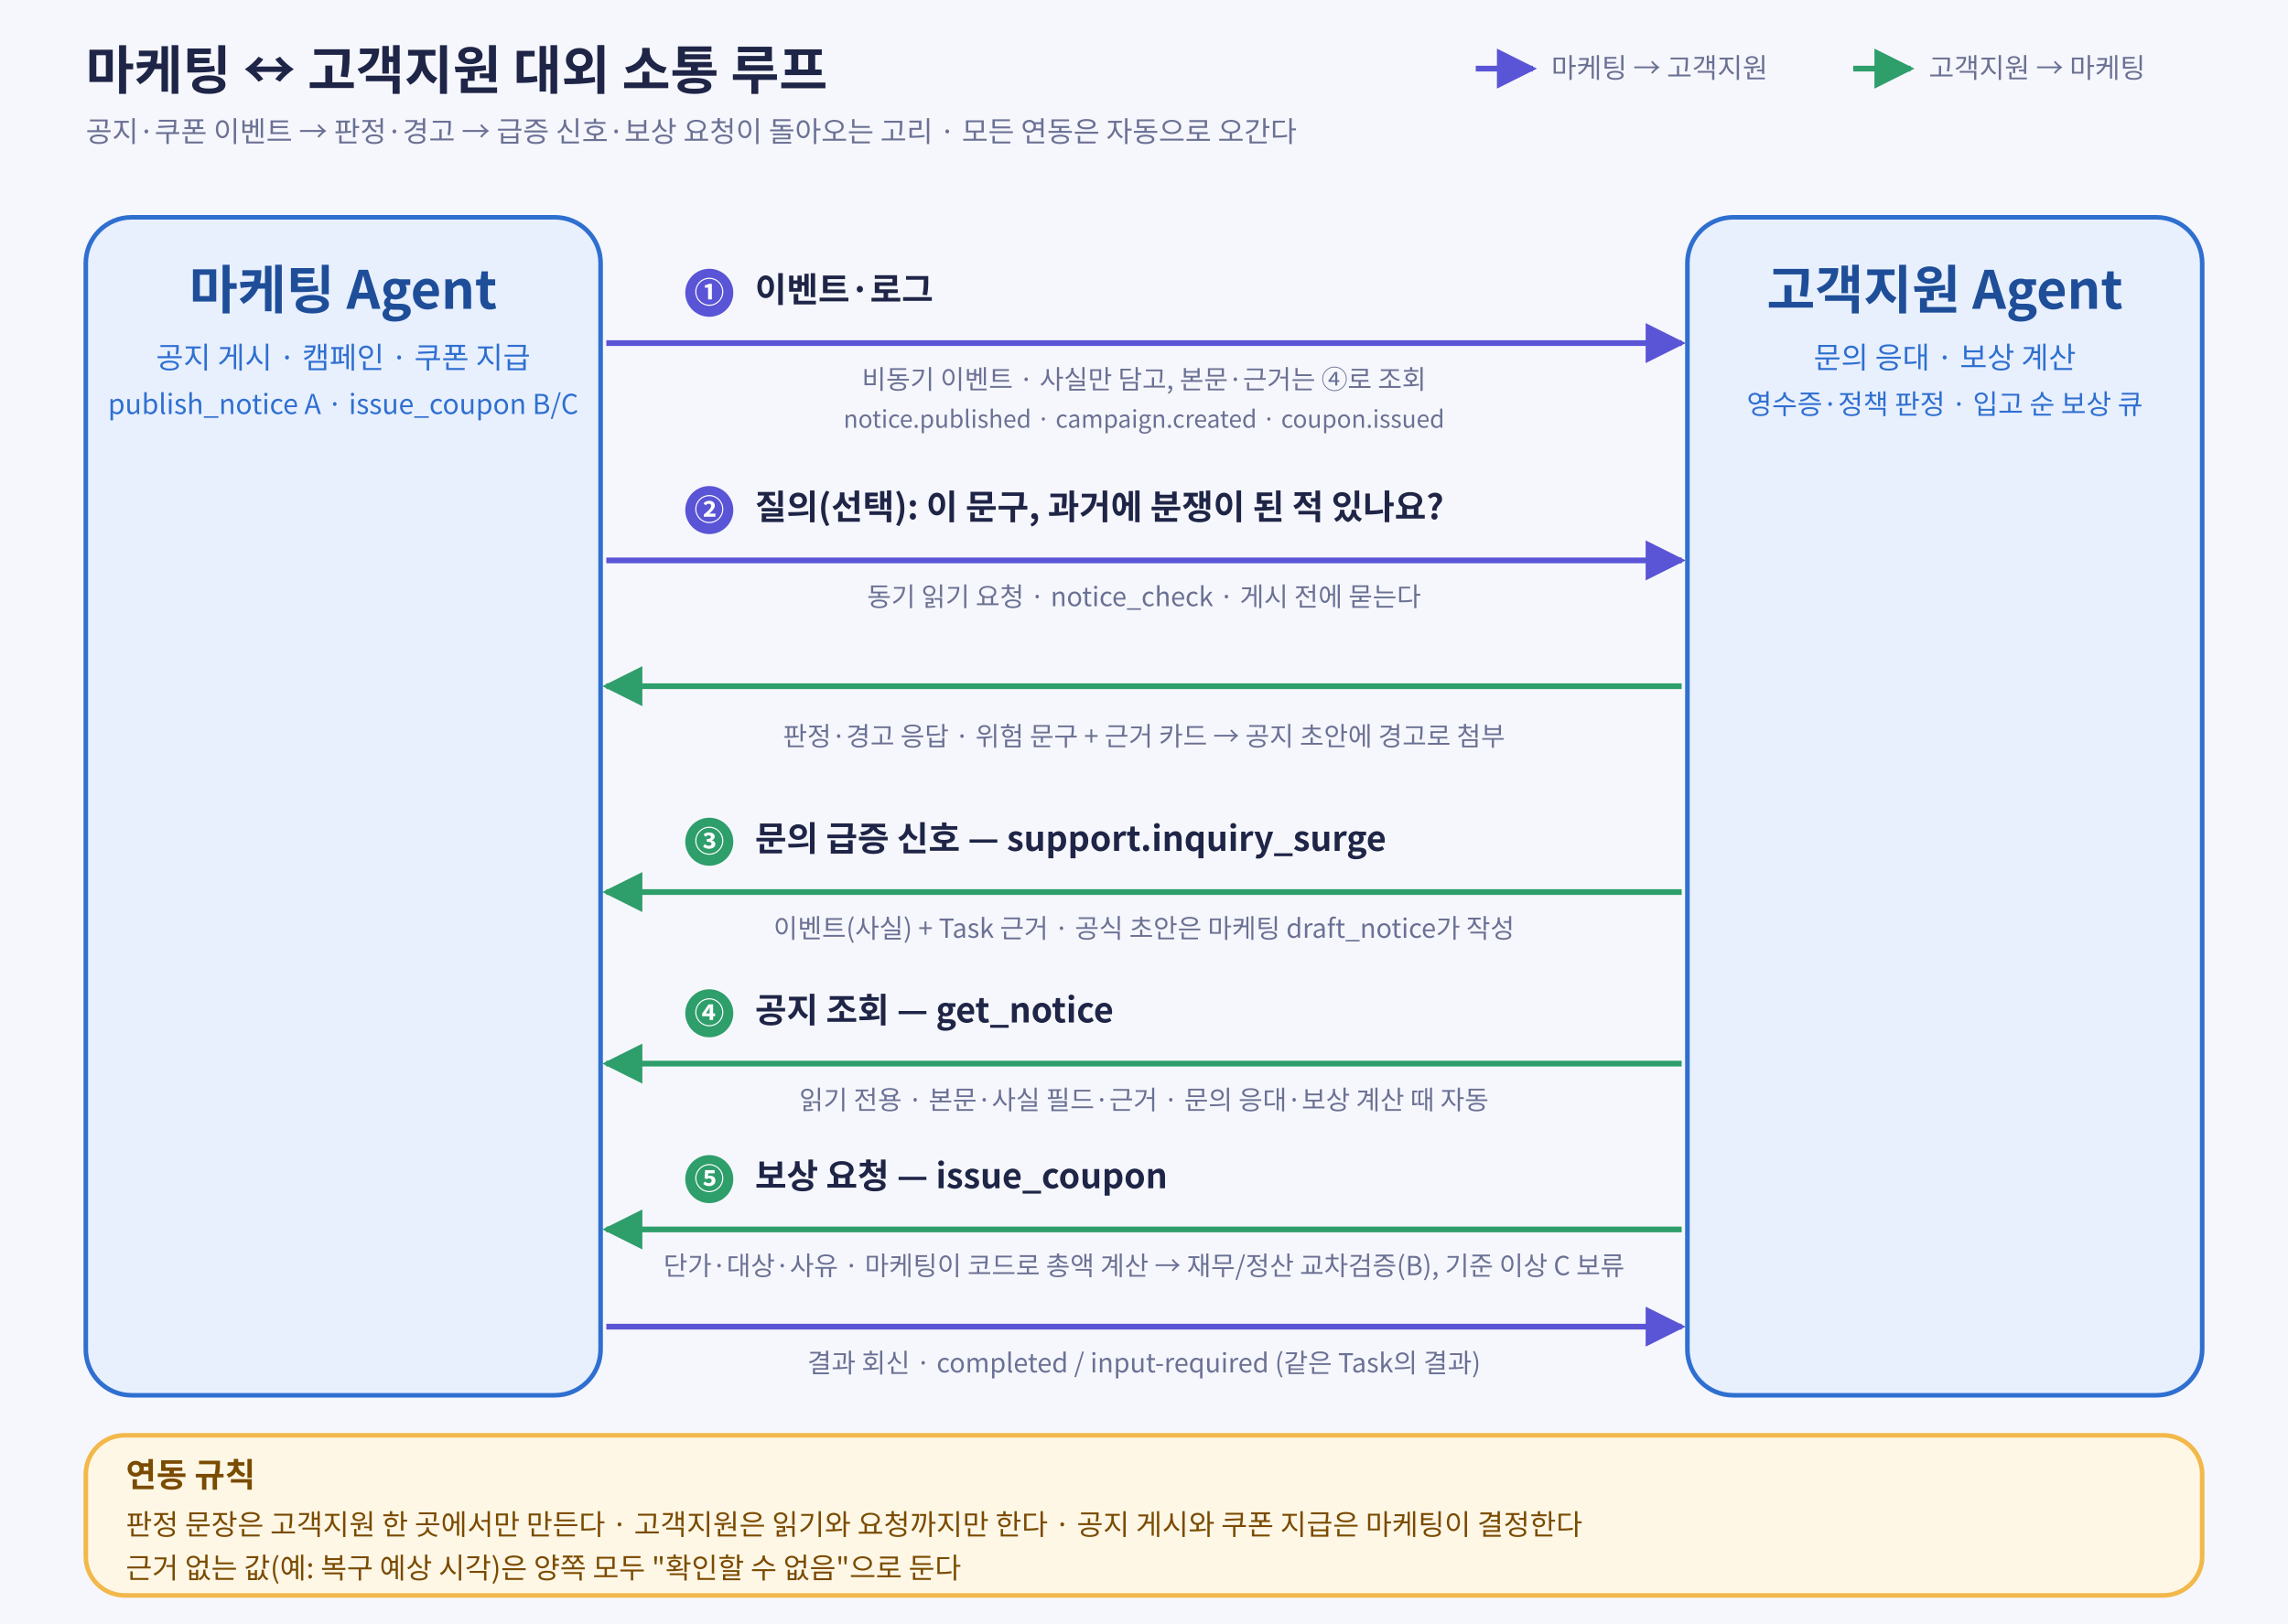
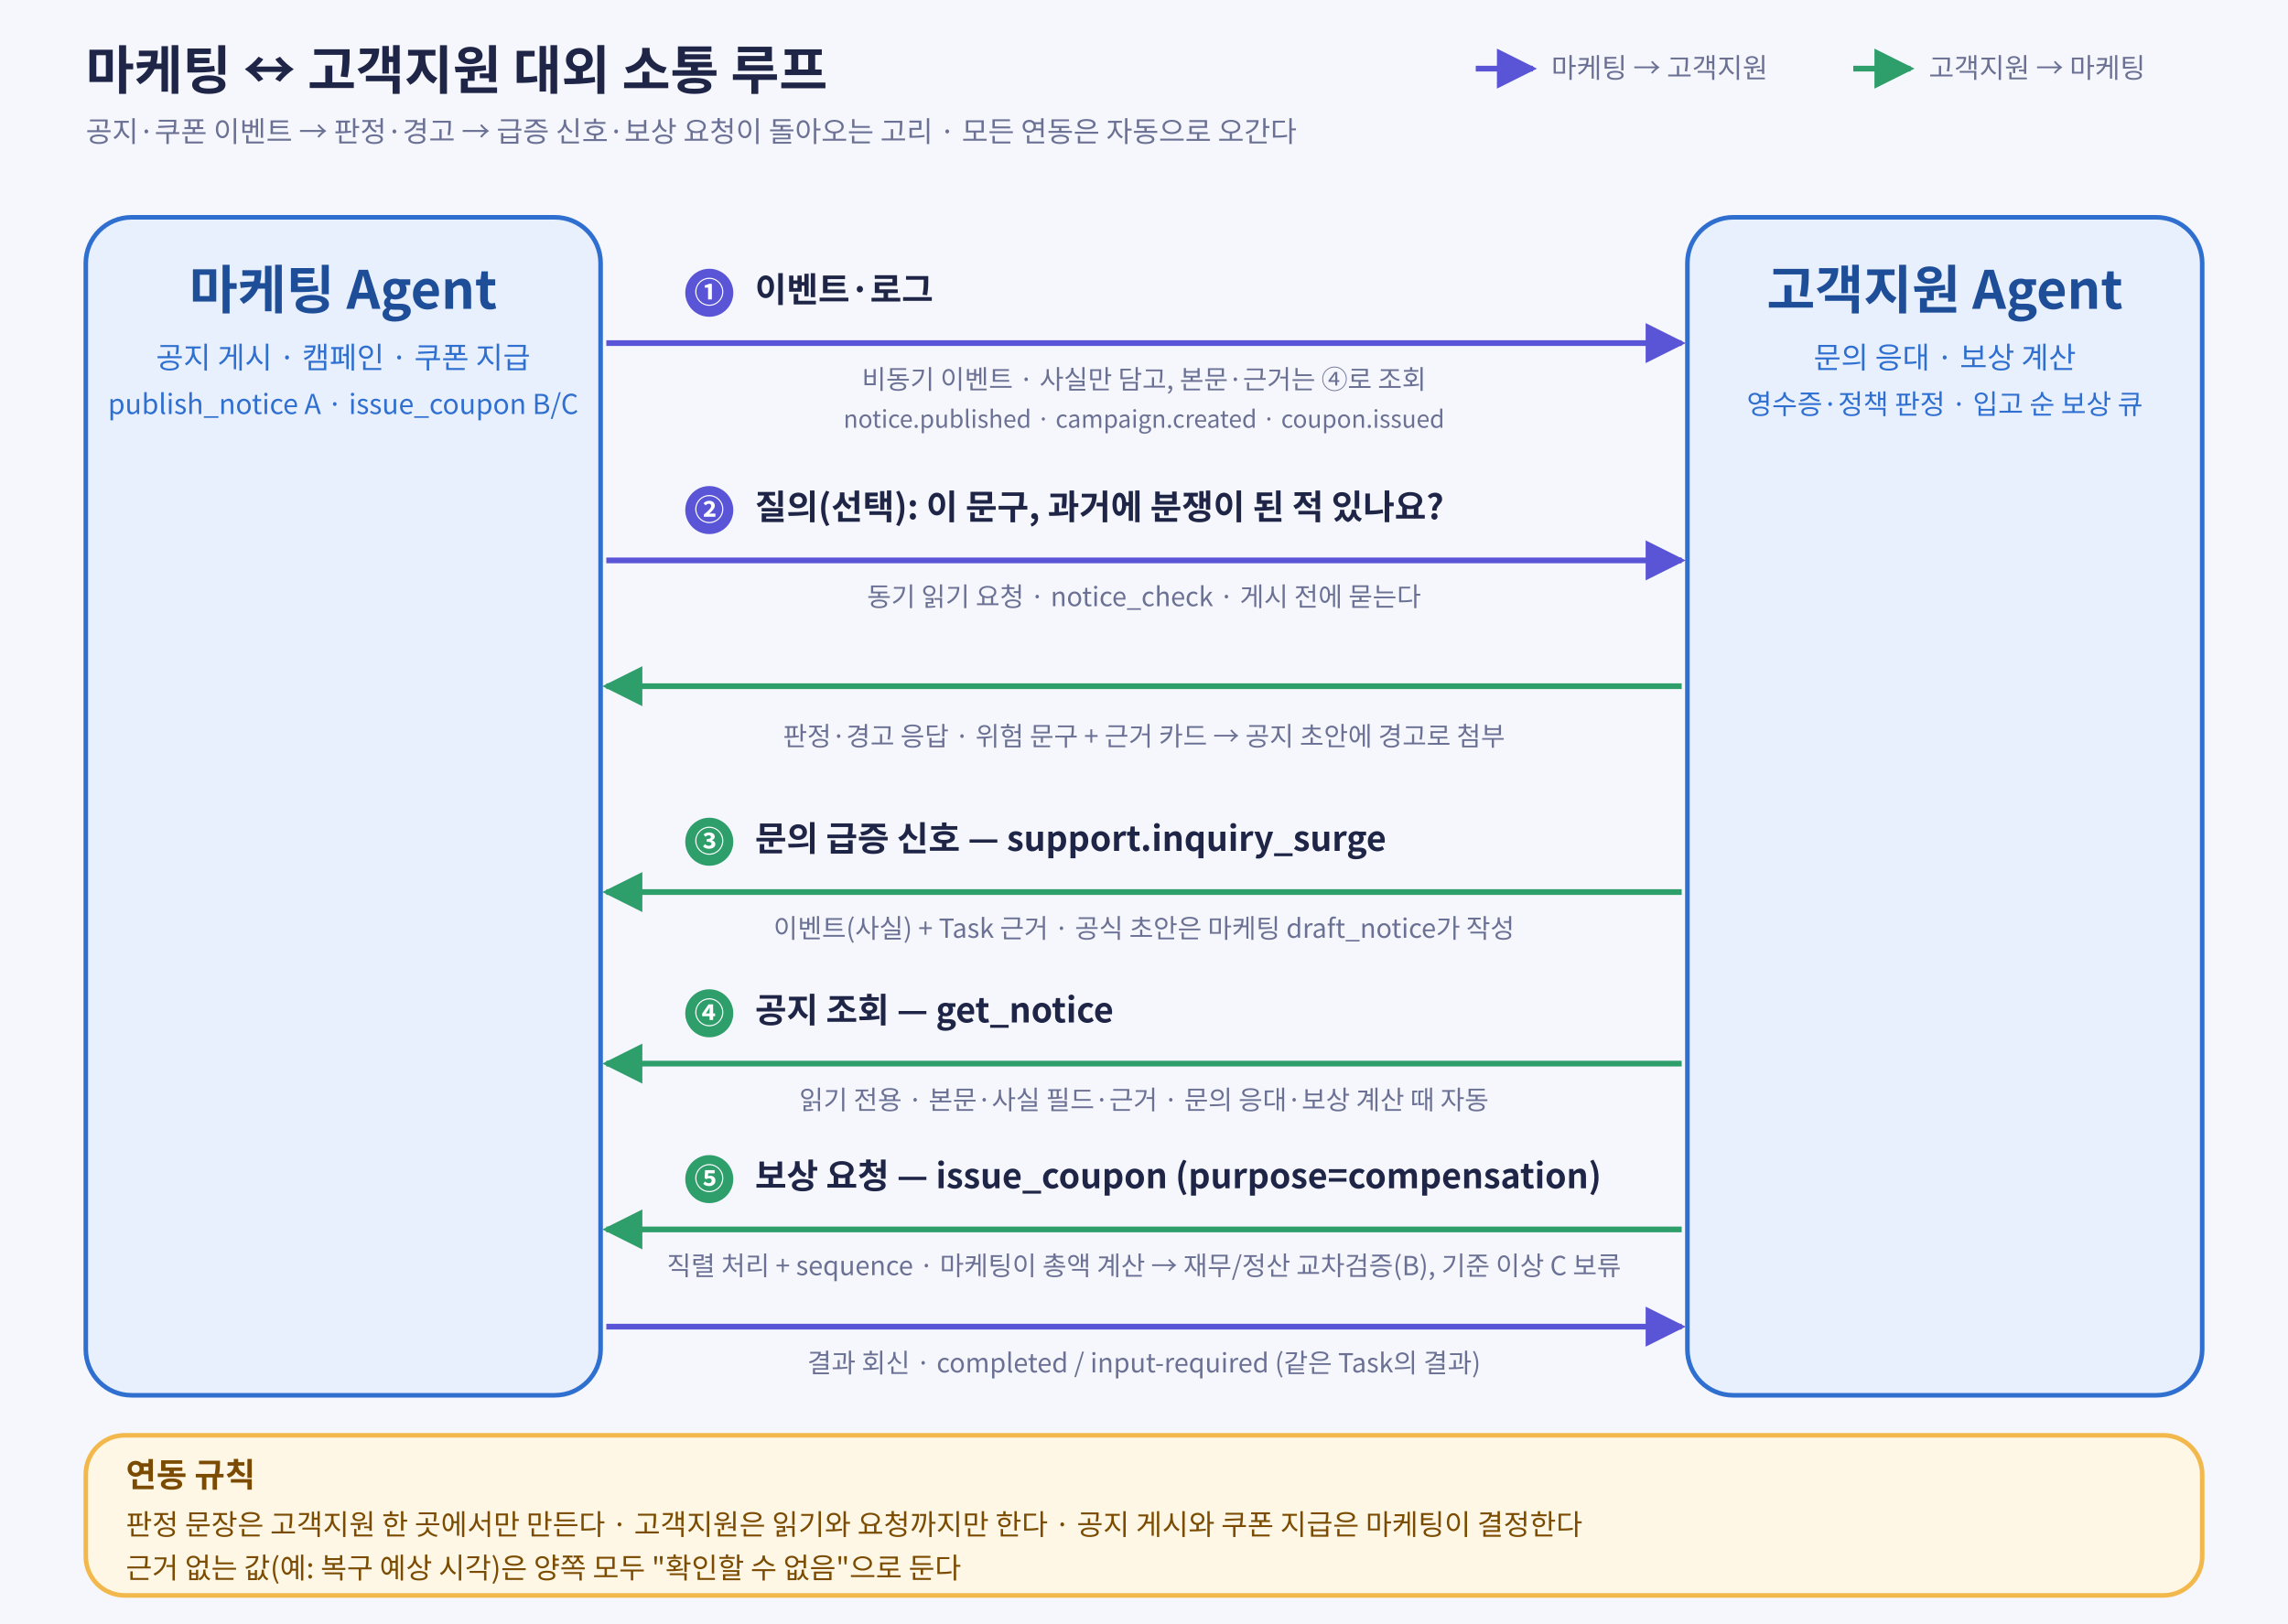
<svg xmlns="http://www.w3.org/2000/svg" viewBox="0 0 2000 1420" width="2000" height="1420" font-family="'Noto Sans CJK KR','Noto Sans KR','Pretendard','Malgun Gothic','Apple SD Gothic Neo',sans-serif">
  <defs>
    <marker id="a-purple" viewBox="0 0 10 10" refX="9" refY="5" markerWidth="7" markerHeight="7" orient="auto-start-reverse">
      <path d="M0 0 L10 5 L0 10 z" fill="#5a54d6" />
    </marker>
    <marker id="a-green" viewBox="0 0 10 10" refX="9" refY="5" markerWidth="7" markerHeight="7" orient="auto-start-reverse">
      <path d="M0 0 L10 5 L0 10 z" fill="#2e9e6b" />
    </marker>
    <marker id="a-gray" viewBox="0 0 10 10" refX="9" refY="5" markerWidth="7" markerHeight="7" orient="auto-start-reverse">
      <path d="M0 0 L10 5 L0 10 z" fill="#8a90b0" />
    </marker>
  </defs>
  <rect width="2000" height="1420" fill="#f6f7fc" />
  <text x="75" y="78" font-size="46" font-weight="800" fill="#1f2547" text-anchor="start">마케팅 ↔ 고객지원 대외 소통 루프</text>
  <text x="75" y="124" font-size="25" font-weight="400" fill="#6b7194" text-anchor="start">공지·쿠폰 이벤트 → 판정·경고 → 급증 신호·보상 요청이 돌아오는 고리 · 모든 연동은 자동으로 오간다</text>
  <line x1="1290" y1="60" x2="1340" y2="60" stroke="#5a54d6" stroke-width="5" marker-end="url(#a-purple)" />
  <text x="1356" y="68" font-size="24" font-weight="400" fill="#6b7194" text-anchor="start">마케팅 → 고객지원</text>
  <line x1="1620" y1="60" x2="1670" y2="60" stroke="#2e9e6b" stroke-width="5" marker-end="url(#a-green)" />
  <text x="1686" y="68" font-size="24" font-weight="400" fill="#6b7194" text-anchor="start">고객지원 → 마케팅</text>
  <rect x="75" y="190" width="450" height="1030" rx="40" fill="#e8f0fe" stroke="#2f6fd0" stroke-width="4" />
  <text x="300" y="270" font-size="46" font-weight="800" fill="#1f4e99" text-anchor="middle">마케팅 Agent</text>
  <text x="300" y="322" font-size="26" font-weight="400" fill="#2f6fd0" text-anchor="middle">공지 게시 · 캠페인 · 쿠폰 지급</text>
  <text x="300" y="362" font-size="24" font-weight="400" fill="#2f6fd0" text-anchor="middle">publish_notice A · issue_coupon B/C</text>
  <rect x="1475" y="190" width="450" height="1030" rx="40" fill="#e8f0fe" stroke="#2f6fd0" stroke-width="4" />
  <text x="1700" y="270" font-size="46" font-weight="800" fill="#1f4e99" text-anchor="middle">고객지원 Agent</text>
  <text x="1700" y="322" font-size="26" font-weight="400" fill="#2f6fd0" text-anchor="middle">문의 응대 · 보상 계산</text>
  <text x="1700" y="362" font-size="24" font-weight="400" fill="#2f6fd0" text-anchor="middle">영수증·정책 판정 · 입고 순 보상 큐</text>
  <line x1="530" y1="300" x2="1470" y2="300" stroke="#5a54d6" stroke-width="5" marker-end="url(#a-purple)" />
  <circle cx="620" cy="256" r="21" fill="#5a54d6" />
  <text x="620" y="265" font-size="26" font-weight="700" fill="#fff" text-anchor="middle">①</text>
  <text x="660" y="264" font-size="30" font-weight="800" fill="#1f2547" text-anchor="start">이벤트·로그</text>
  <text x="1000" y="340" font-size="23" font-weight="400" fill="#6b7194" text-anchor="middle">비동기 이벤트 · 사실만 담고, 본문·근거는 ④로 조회</text>
  <text x="1000" y="374" font-size="21" font-weight="400" fill="#6b7194" text-anchor="middle">notice.published · campaign.created · coupon.issued</text>
  <line x1="530" y1="490" x2="1470" y2="490" stroke="#5a54d6" stroke-width="5" marker-end="url(#a-purple)" />
  <circle cx="620" cy="446" r="21" fill="#5a54d6" />
  <text x="620" y="455" font-size="26" font-weight="700" fill="#fff" text-anchor="middle">②</text>
  <text x="660" y="454" font-size="30" font-weight="800" fill="#1f2547" text-anchor="start">질의(선택): 이 문구, 과거에 분쟁이 된 적 있나요?</text>
  <text x="1000" y="530" font-size="23" font-weight="400" fill="#6b7194" text-anchor="middle">동기 읽기 요청 · notice_check · 게시 전에 묻는다</text>
  <line x1="1470" y1="600" x2="530" y2="600" stroke="#2e9e6b" stroke-width="5" marker-end="url(#a-green)" />
  <text x="1000" y="652" font-size="23" font-weight="400" fill="#6b7194" text-anchor="middle">판정·경고 응답 · 위험 문구 + 근거 카드 → 공지 초안에 경고로 첨부</text>
  <line x1="1470" y1="780" x2="530" y2="780" stroke="#2e9e6b" stroke-width="5" marker-end="url(#a-green)" />
  <circle cx="620" cy="736" r="21" fill="#2e9e6b" />
  <text x="620" y="745" font-size="26" font-weight="700" fill="#fff" text-anchor="middle">③</text>
  <text x="660" y="744" font-size="30" font-weight="800" fill="#1f2547" text-anchor="start">문의 급증 신호 — support.inquiry_surge</text>
  <text x="1000" y="820" font-size="23" font-weight="400" fill="#6b7194" text-anchor="middle">이벤트(사실) + Task 근거 · 공식 초안은 마케팅 draft_notice가 작성</text>
  <line x1="1470" y1="930" x2="530" y2="930" stroke="#2e9e6b" stroke-width="5" marker-end="url(#a-green)" />
  <circle cx="620" cy="886" r="21" fill="#2e9e6b" />
  <text x="620" y="895" font-size="26" font-weight="700" fill="#fff" text-anchor="middle">④</text>
  <text x="660" y="894" font-size="30" font-weight="800" fill="#1f2547" text-anchor="start">공지 조회 — get_notice</text>
  <text x="1000" y="970" font-size="23" font-weight="400" fill="#6b7194" text-anchor="middle">읽기 전용 · 본문·사실 필드·근거 · 문의 응대·보상 계산 때 자동</text>
  <line x1="1470" y1="1075" x2="530" y2="1075" stroke="#2e9e6b" stroke-width="5" marker-end="url(#a-green)" />
  <circle cx="620" cy="1031" r="21" fill="#2e9e6b" />
  <text x="620" y="1040" font-size="26" font-weight="700" fill="#fff" text-anchor="middle">⑤</text>
-   <text x="660" y="1039" font-size="30" font-weight="800" fill="#1f2547" text-anchor="start">보상 요청 — issue_coupon</text>
-   <text x="1000" y="1115" font-size="23" font-weight="400" fill="#6b7194" text-anchor="middle">단가·대상·사유 · 마케팅이 코드로 총액 계산 → 재무/정산 교차검증(B), 기준 이상 C 보류</text>
+   <text x="660" y="1039" font-size="30" font-weight="800" fill="#1f2547" text-anchor="start">보상 요청 — issue_coupon (purpose=compensation)</text>
+   <text x="1000" y="1115" font-size="23" font-weight="400" fill="#6b7194" text-anchor="middle">직렬 처리 + sequence · 마케팅이 총액 계산 → 재무/정산 교차검증(B), 기준 이상 C 보류</text>
  <line x1="530" y1="1160" x2="1470" y2="1160" stroke="#5a54d6" stroke-width="5" marker-end="url(#a-purple)" />
  <text x="1000" y="1200" font-size="23" font-weight="400" fill="#6b7194" text-anchor="middle">결과 회신 · completed / input-required (같은 Task의 결과)</text>
  <rect x="75" y="1255" width="1850" height="140" rx="34" fill="#fff7e6" stroke="#f2b84b" stroke-width="4" />
  <text x="110" y="1300" font-size="29" font-weight="800" fill="#7a4b00" text-anchor="start">연동 규칙</text>
  <text x="110" y="1342" font-size="25" font-weight="400" fill="#7a4b00" text-anchor="start">판정 문장은 고객지원 한 곳에서만 만든다 · 고객지원은 읽기와 요청까지만 한다 · 공지 게시와 쿠폰 지급은 마케팅이 결정한다</text>
  <text x="110" y="1380" font-size="25" font-weight="400" fill="#7a4b00" text-anchor="start">근거 없는 값(예: 복구 예상 시각)은 양쪽 모두 "확인할 수 없음"으로 둔다</text>
</svg>
